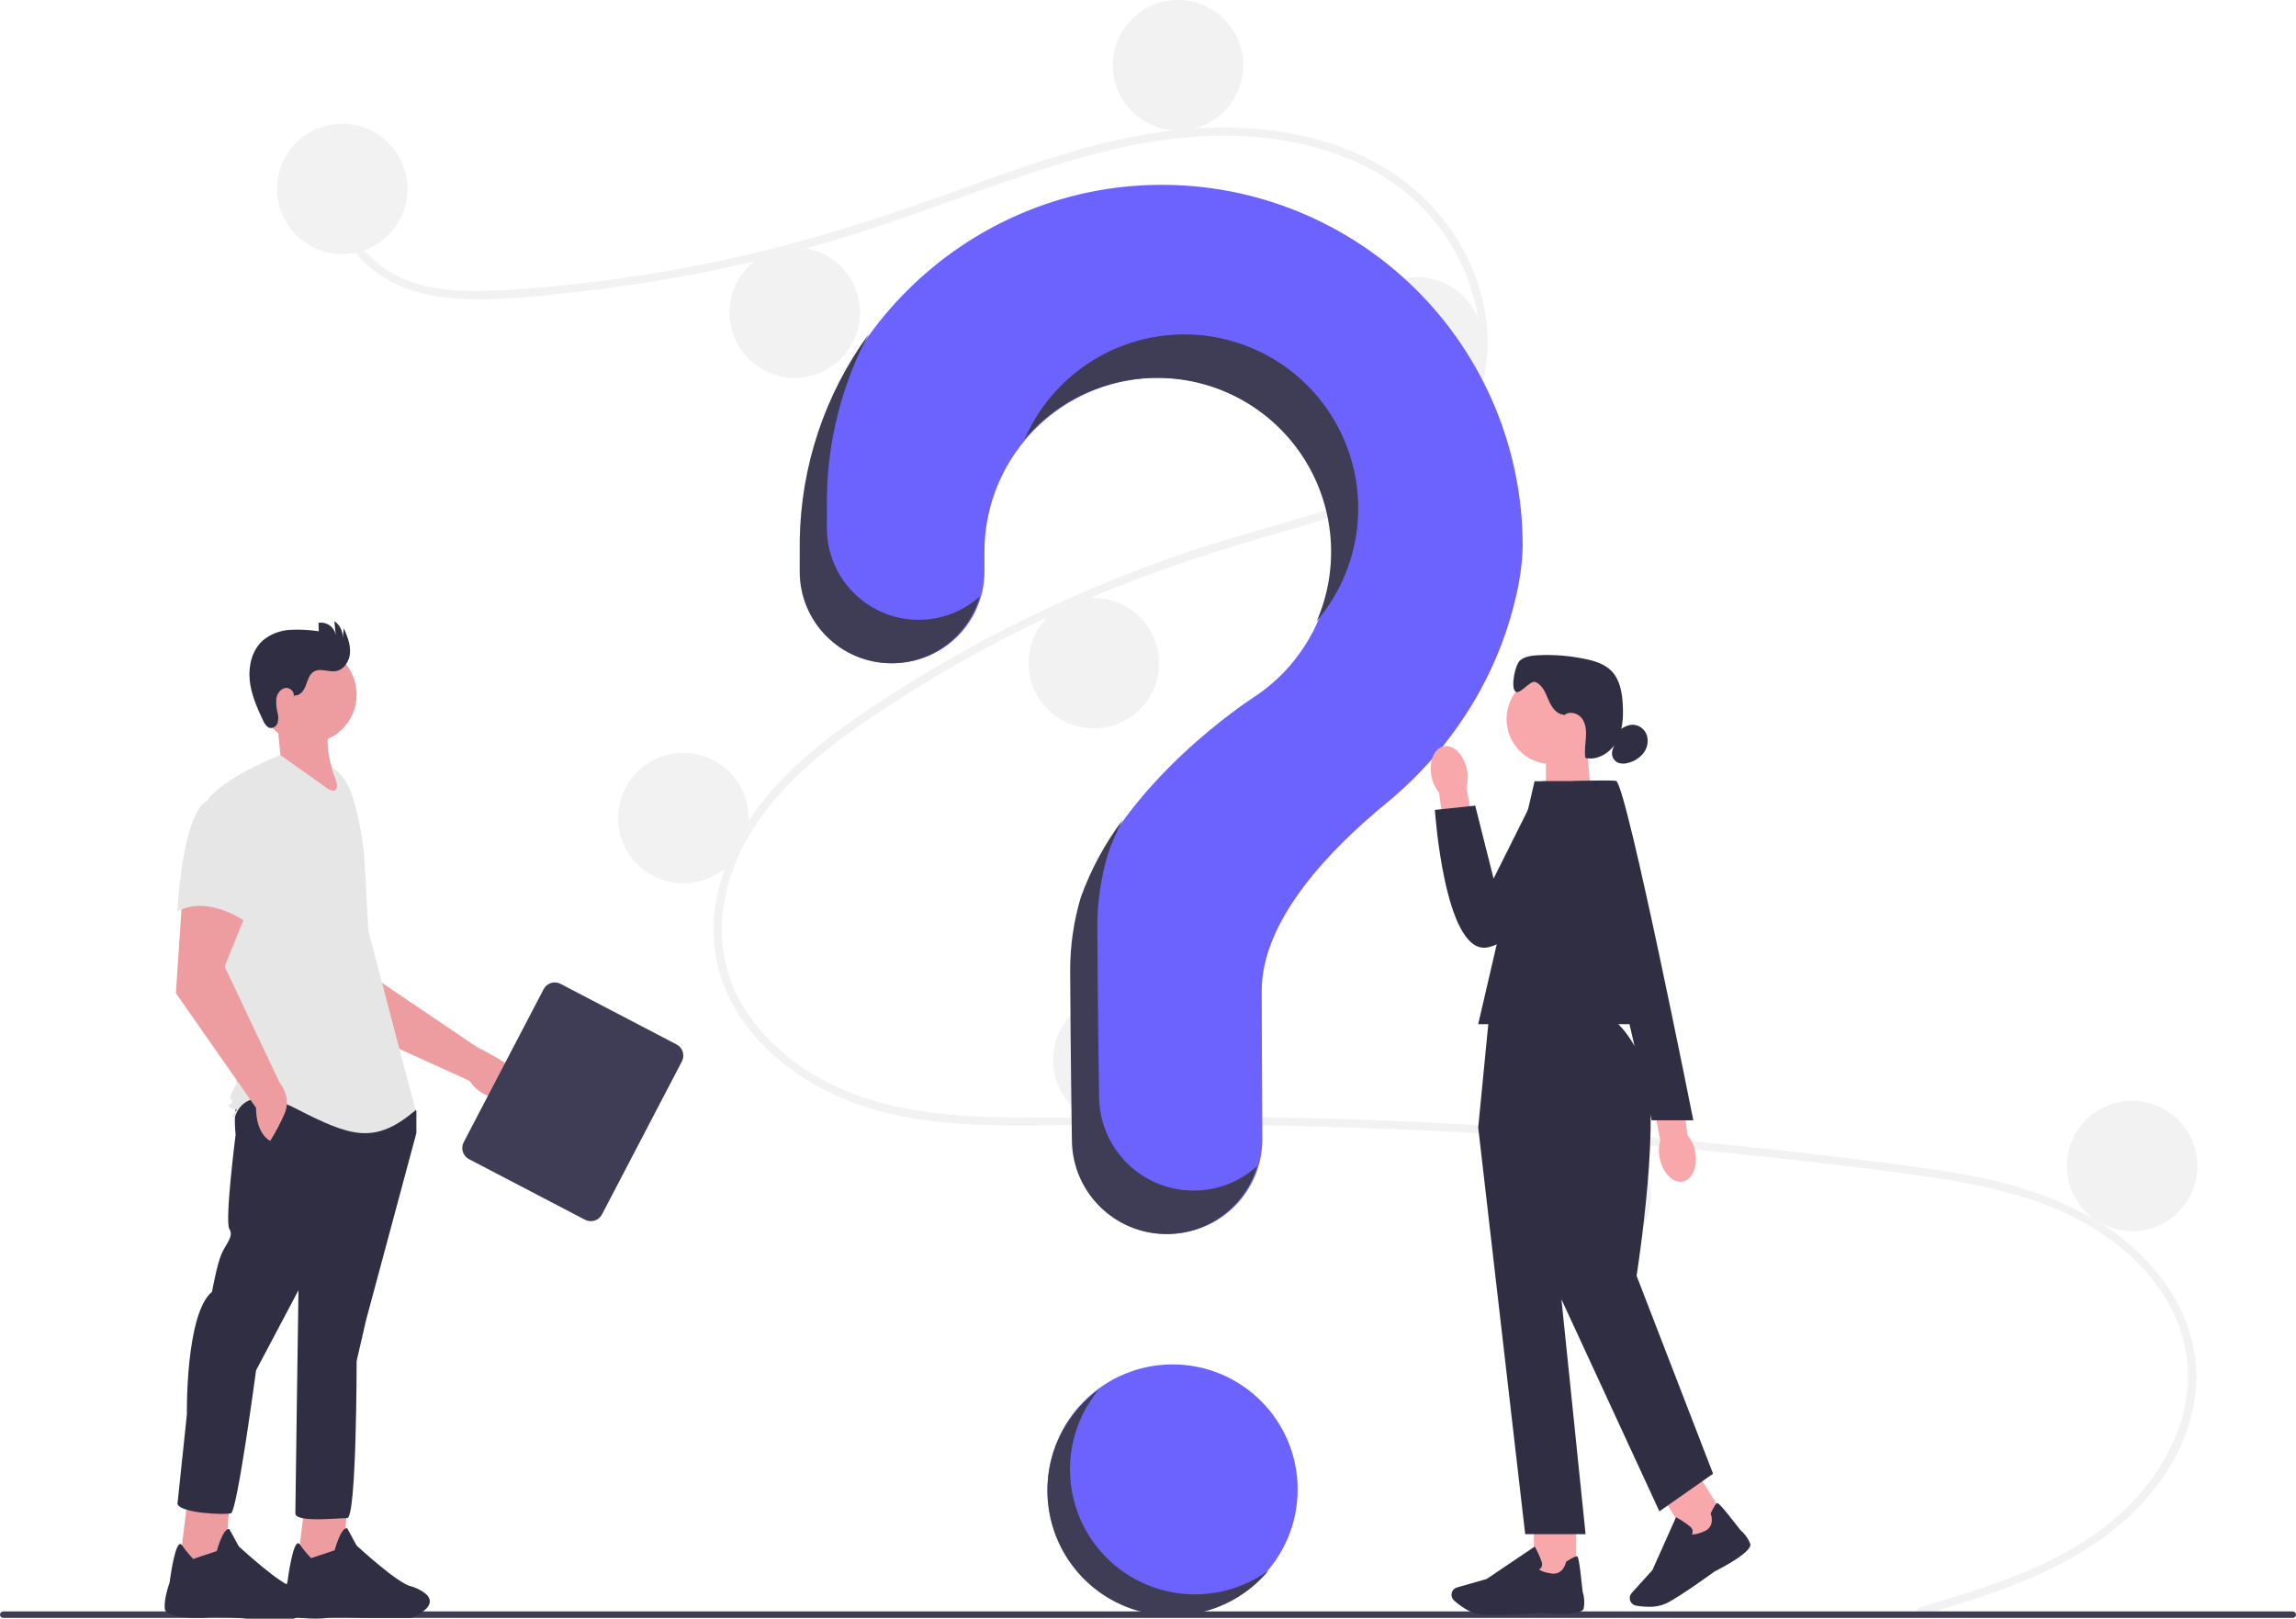
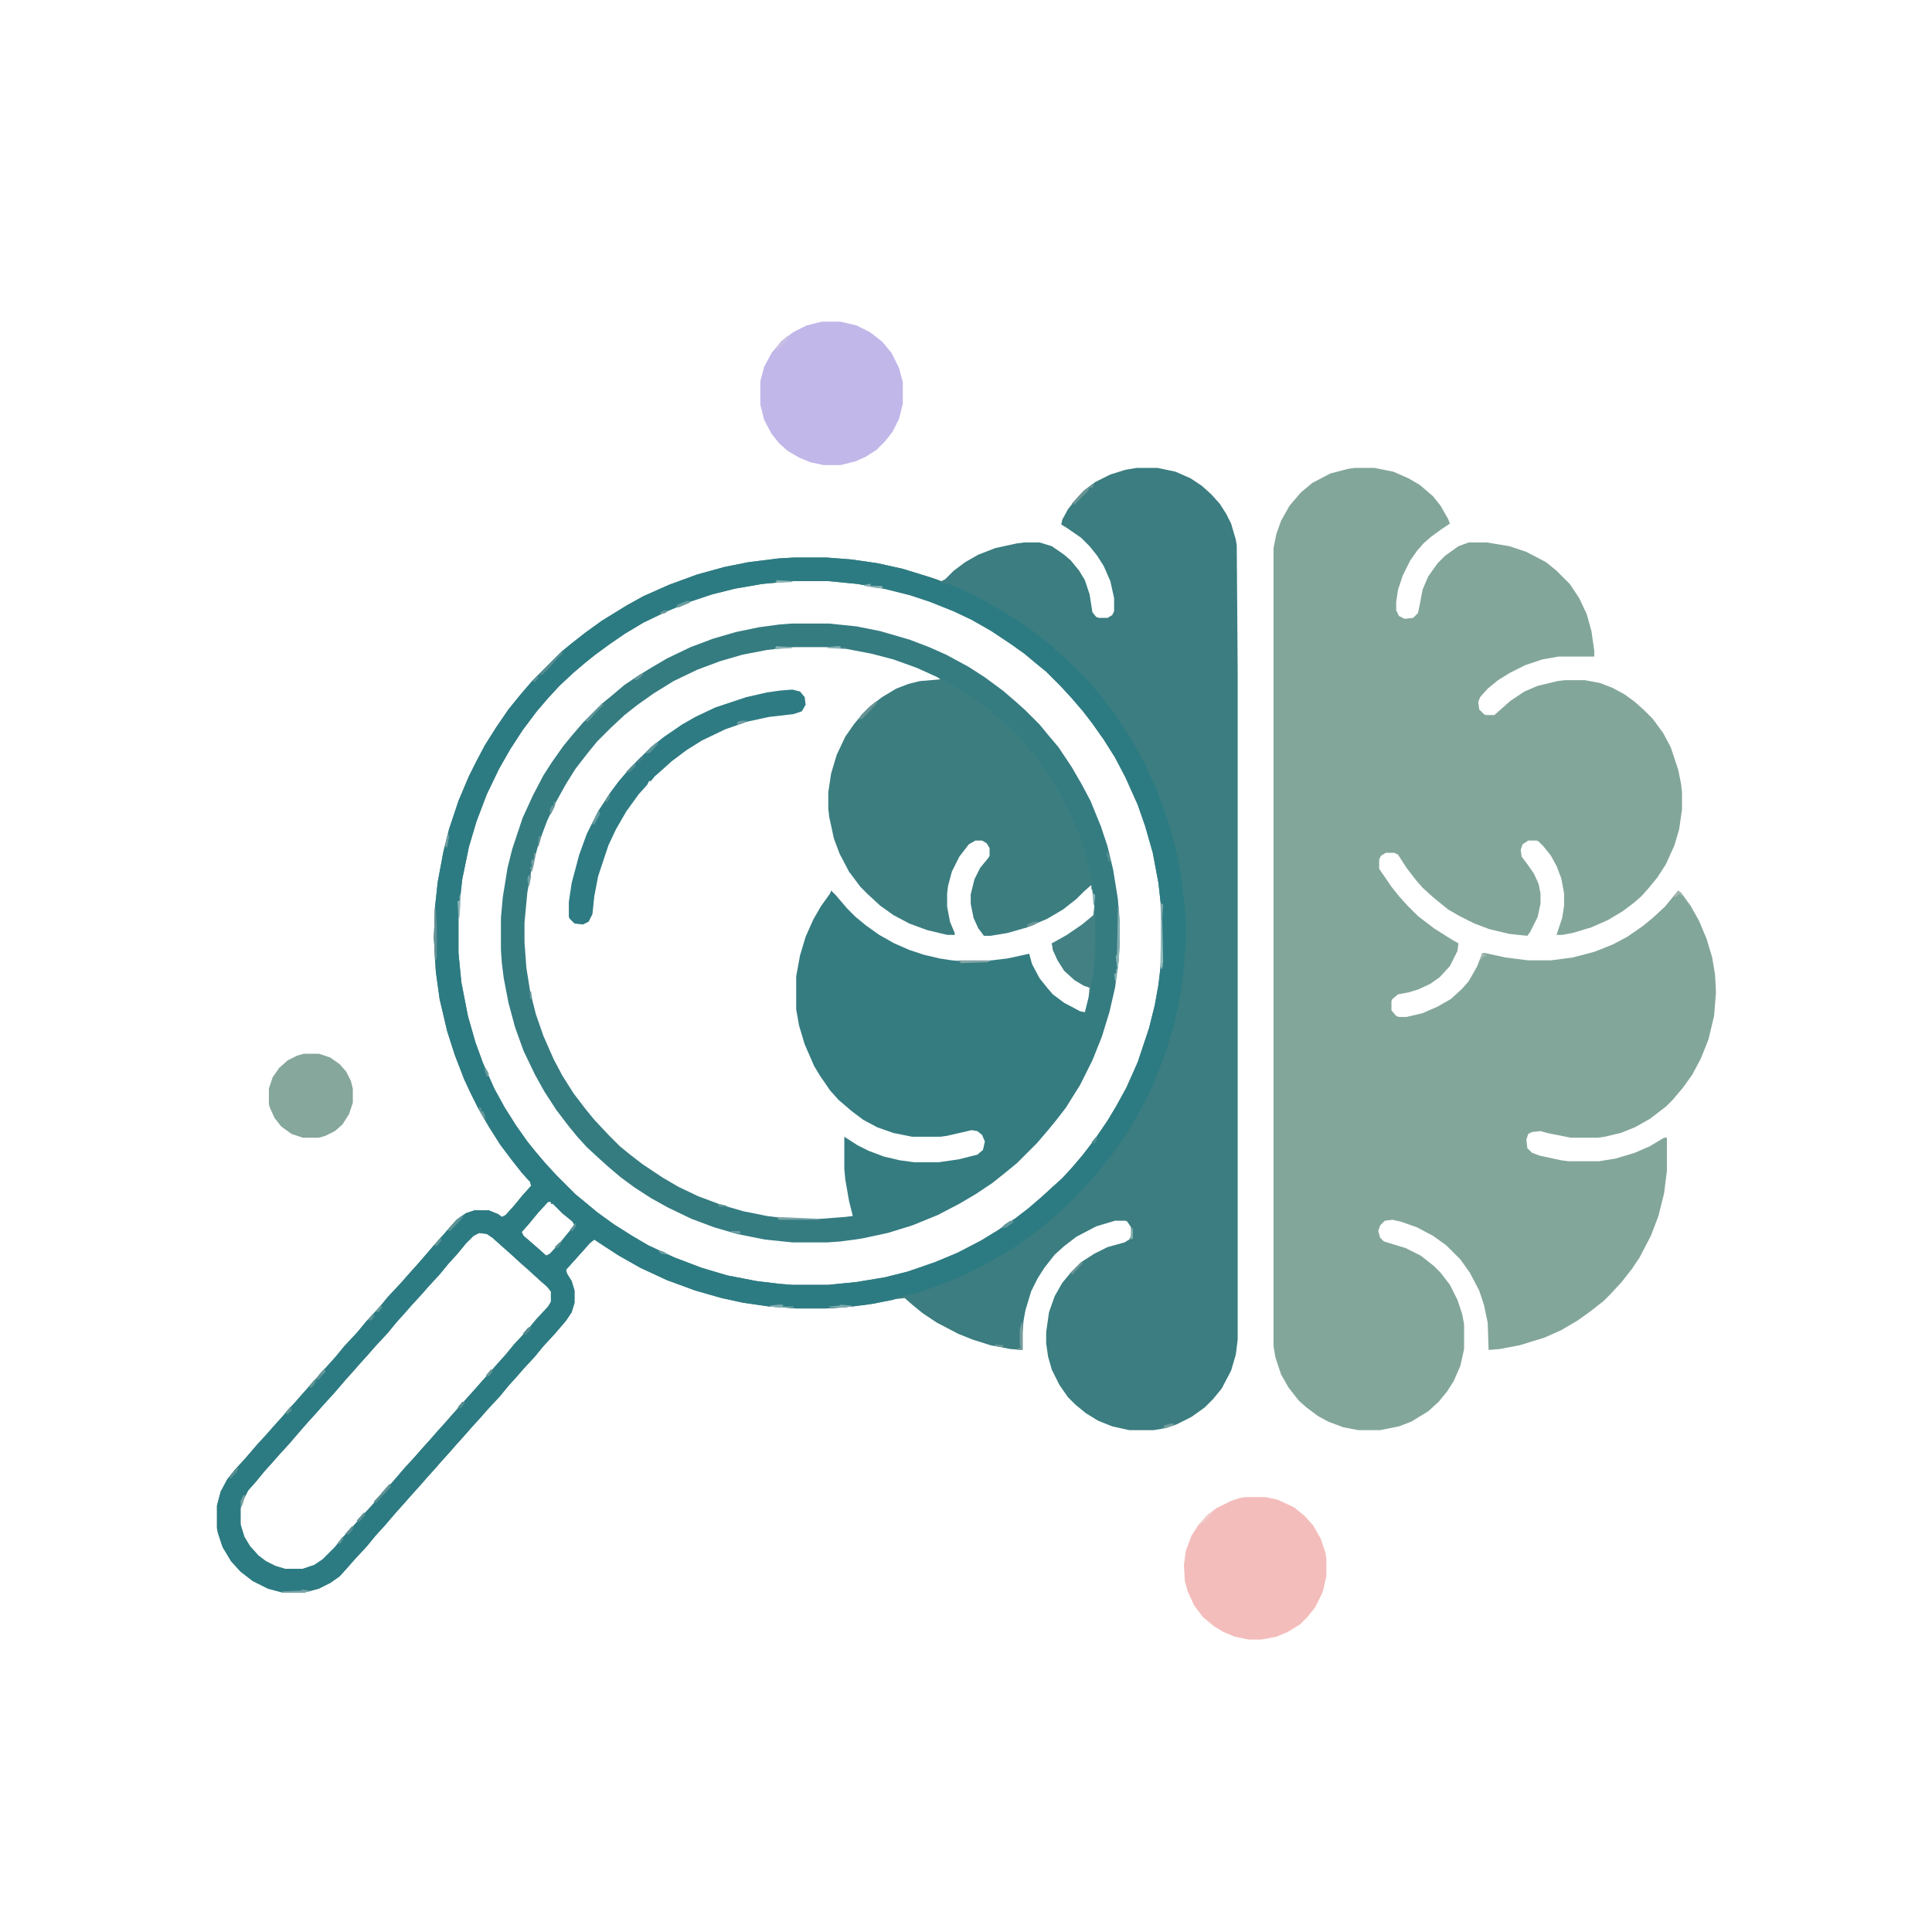
- <svg xmlns="http://www.w3.org/2000/svg" width="960" height="676.854" viewBox="0 0 960 676.854" role="img" artist="Katerina Limpitsouni" source="https://undraw.co/">
-   <g transform="translate(-537.662 -242.369)">
-     <circle cx="52.28" cy="52.28" r="52.28" transform="translate(975.673 812.908)" fill="#6c63ff" />
-     <path d="M963.4,818.129c29.248-8.784,60.343-17.943,83.539-38.825,20.728-18.66,34.721-47.154,26.134-75.138-8.569-27.927-34.237-46.548-60.738-55.81-15.031-5.253-30.755-8.167-46.474-10.456-17.088-2.489-34.251-4.528-51.406-6.49Q810.258,619.493,705.28,616.85c-34.533-.87-69.06-.849-103.6-.347-30.845.448-63.33.437-91.944-12.673-22.252-10.194-42.447-28.742-48.647-53.114-7.157-28.134,6.044-56.785,24.981-77.161,9.982-10.74,21.648-19.78,33.682-28.092,13.056-9.017,26.567-17.4,40.371-25.217A562.168,562.168,0,0,1,645.1,381.07c14.485-5.267,29.186-9.811,44.015-14,12.521-3.54,25.081-7.085,37.183-11.908,23.394-9.324,45.644-25.117,51.592-51.009,5.638-24.539-3.868-51.179-20.531-69.409-19.279-21.091-48.347-30.336-76.216-31.832-31.287-1.679-61.853,6.151-91.26,16.089-31.365,10.6-62.053,22.787-94.08,31.372a633,633,0,0,1-96.828,18c-16,1.7-32.494,3.629-48.594,2.324-13.493-1.093-26.918-5.062-36.862-14.638-8.527-8.211-13.606-19.5-11.86-31.405.317-2.163,3.6-1.243,3.288.906-2.126,14.5,7.728,27.855,19.871,34.7,14.034,7.908,31.112,7.919,46.736,7.015a611.272,611.272,0,0,0,100.6-14.543c32.5-7.422,63.832-18.033,95.132-29.367,29.727-10.765,60.119-21.271,91.877-23.6,27.556-2.023,56.544,1.991,80.551,16.392,21.1,12.656,36.613,33.763,41.557,57.984,4.831,23.668-1.86,47.49-19.776,64.006-18.55,17.1-43.985,24.412-67.688,31.145-30.064,8.54-59.483,18.523-87.959,31.485a552.159,552.159,0,0,0-82.739,46.516c-25.284,17.278-50.236,39.018-58.232,69.841-3.725,14.358-3.037,29.586,3.2,43.148,5.542,12.059,14.669,22.2,25.3,30.025,25.368,18.667,57.341,22.5,87.984,22.881,34.416.428,68.833-.733,103.26-.168q105.242,1.727,210.052,12.812,26.263,2.78,52.46,6.145c15.709,2.018,31.47,4.024,46.914,7.609,27.461,6.374,54.183,18.63,71.251,41.913a69.692,69.692,0,0,1,13.578,34.6c1.195,13.1-2.011,26.219-7.933,37.87-13.107,25.788-37.657,42.191-63.729,52.968-13.964,5.772-28.449,10.145-42.906,14.486-2.106.632-3.006-2.657-.906-3.288Z" transform="translate(376.883 96.403)" fill="#f2f2f2" />
-     <circle cx="27.277" cy="27.277" r="27.277" transform="translate(653.466 294.081)" fill="#f2f2f2" />
-     <circle cx="27.277" cy="27.277" r="27.277" transform="translate(842.699 345.794)" fill="#f2f2f2" />
-     <circle cx="27.277" cy="27.277" r="27.277" transform="translate(1002.95 242.369)" fill="#f2f2f2" />
-     <circle cx="27.277" cy="27.277" r="27.277" transform="translate(1102.964 358.295)" fill="#f2f2f2" />
-     <circle cx="27.277" cy="27.277" r="27.277" transform="translate(967.717 492.406)" fill="#f2f2f2" />
-     <circle cx="27.277" cy="27.277" r="27.277" transform="translate(796.101 557.188)" fill="#f2f2f2" />
-     <circle cx="27.277" cy="27.277" r="27.277" transform="translate(977.946 658.34)" fill="#f2f2f2" />
-     <circle cx="27.277" cy="27.277" r="27.277" transform="translate(1173.429 715.166)" fill="#f2f2f2" />
-     <circle cx="27.277" cy="27.277" r="27.277" transform="translate(1401.872 702.664)" fill="#f2f2f2" />
-     <path d="M622.121,220.373c-81.707.577-148.608,66.976-149.769,148.677-.011.754-.016,6.058-.015,13A38.355,38.355,0,0,0,510.686,420.4h0a38.377,38.377,0,0,0,38.371-38.4c0-4.727-.006-7.994-.006-8.194a72.738,72.738,0,1,1,111.972,61.236l.013.016S606.451,470.194,589.81,518.4l.014,0a106.843,106.843,0,0,0-4.4,30.423c0,4.234.249,41.28.73,71.349a39.536,39.536,0,0,0,39.54,38.895h0a39.547,39.547,0,0,0,39.544-39.791c-.167-27.537-.258-59.6-.258-61.929,0-29.6,28.556-59.094,52.012-78.327,27.011-22.148,46.448-52.329,54.255-86.375a98.611,98.611,0,0,0,2.841-21.4A150.874,150.874,0,0,0,622.121,220.373Z" transform="translate(400.232 99.284)" fill="#6c63ff" />
-     <path d="M1136.309,747.956H179.016a1.353,1.353,0,1,1,0-2.706h957.293a1.353,1.353,0,1,1,0,2.706Z" transform="translate(360 170.947)" fill="#3f3d56" />
-     <path d="M521.581,394.755h0a38.355,38.355,0,0,1-38.351-38.349c0-6.941,0-12.245.015-13A149.461,149.461,0,0,1,500.7,275.319a149.8,149.8,0,0,0-28.821,86.273c-.011.754-.016,6.058-.015,13a38.355,38.355,0,0,0,38.349,38.353h0a38.384,38.384,0,0,0,36.923-27.948A38.213,38.213,0,0,1,521.581,394.755Z" transform="translate(400.168 106.786)" fill="#3f3d56" />
-     <path d="M613.483,293.673a72.742,72.742,0,0,1,63.258,101.621,72.735,72.735,0,1,0-122.093-76.131,72.591,72.591,0,0,1,58.834-25.49Z" transform="translate(411.47 106.798)" fill="#3f3d56" />
-     <path d="M623,609.04h0a39.538,39.538,0,0,1-39.54-38.9c-.481-30.06-.73-67.106-.73-71.34a106.841,106.841,0,0,1,4.4-30.423l-.014,0a108.037,108.037,0,0,1,6.244-14.435,125.074,125.074,0,0,0-17.609,32.62l.014,0a106.841,106.841,0,0,0-4.4,30.423c0,4.234.249,41.28.73,71.349a39.536,39.536,0,0,0,39.54,38.895h0a39.552,39.552,0,0,0,37.96-28.462A39.392,39.392,0,0,1,623,609.04Z" transform="translate(413.753 131.173)" fill="#3f3d56" />
-     <path d="M603.828,744.91a52.273,52.273,0,0,1-19.4-81.249A52.277,52.277,0,1,0,655.539,739.2a52.246,52.246,0,0,1-51.711,5.711Z" transform="translate(412.607 159.807)" fill="#3f3d56" />
-     <g transform="translate(1135.87 516.267)">
-       <path d="M274.847,101.451l-18.867,6.2V80.5H273.1Z" transform="translate(-207.812 -42.416)" fill="#f8a8ab" />
-       <ellipse cx="18.799" cy="18.799" rx="18.799" ry="18.799" transform="translate(31.706 8.004)" fill="#f8a8ab" />
-       <path d="M260.955,60.3c-3.147-.093-5.215-3.274-6.434-6.176s-2.48-6.236-5.4-7.433c-2.388-.979-6.6,5.645-8.479,3.881-1.966-1.84-.05-11.283,2.034-12.977s4.936-2.025,7.62-2.151a78.078,78.078,0,0,1,19.559,1.569c3.974.827,8.058,2.076,10.926,4.942,3.628,3.645,4.556,9.139,4.818,14.277.27,5.257-.034,10.757-2.591,15.357s-7.906,7.991-13.036,6.818c-.515-2.784.008-5.645.211-8.479s-.008-5.881-1.738-8.133-5.417-3.147-7.425-1.148" transform="translate(-205.287 -35.364)" fill="#2f2e43" />
-       <path d="M291.721,72.216c1.882-1.375,4.135-2.531,6.446-2.245a6.5,6.5,0,0,1,5.257,4.8,8.349,8.349,0,0,1-1.628,7.113,11.784,11.784,0,0,1-6.278,3.962,6.621,6.621,0,0,1-4.3-.034,4.373,4.373,0,0,1-2.27-5.383" transform="translate(-212.925 -40.764)" fill="#2f2e43" />
-       <rect width="17.668" height="25.068" transform="translate(43.138 361.184)" fill="#f8a8ab" />
-       <path d="M226.427,505.82c-1.857,0-3.51-.042-4.756-.16-4.691-.43-9.171-3.9-11.424-5.923a3.2,3.2,0,0,1-.81-3.612h0a3.17,3.17,0,0,1,2.067-1.832l12.4-3.543L243.982,477.2l.228.4a35.787,35.787,0,0,1,2.717,6.1,2.715,2.715,0,0,1-.194,2.261,2.159,2.159,0,0,1-.933.776c.363.379,1.5,1.156,5.012,1.713,5.121.81,6.2-4.5,6.248-4.717l.034-.177.152-.1c2.439-1.569,3.941-2.286,4.455-2.134.321.093.861.262,2.32,14.715a14.856,14.856,0,0,1,.473,6.961c-.751,3.46-15.871,2.27-18.9,2-.084.008-11.407.819-19.161.819h-.008Z" transform="translate(-200.501 -104.397)" fill="#2f2e43" />
-       <rect width="17.668" height="25.068" transform="translate(96.126 350.822) rotate(-31.95)" fill="#f8a8ab" />
-       <path d="M305.5,499.023a31.637,31.637,0,0,1-5.34-.49,3.211,3.211,0,0,1-2.6-2.633h0a3.171,3.171,0,0,1,.784-2.649L307,483.683l9.872-22.123.4.219a35.788,35.788,0,0,1,5.535,3.738,2.689,2.689,0,0,1,1.026,2.025,2.135,2.135,0,0,1-.379,1.156c.506.135,1.882.187,5.155-1.2,4.775-2.017,2.885-7.1,2.8-7.307l-.067-.169.076-.16c1.24-2.624,2.126-4.025,2.649-4.168.329-.093.869-.236,9.754,11.264a14.8,14.8,0,0,1,4.083,5.653c1.19,3.333-12.268,10.328-14.977,11.695-.084.067-14.167,10.3-19.956,13.213a16.851,16.851,0,0,1-7.484,1.511h0Z" transform="translate(-214.303 -101.035)" fill="#2f2e43" />
-       <path d="M276.388,214.98h-49.47L222.429,261l19.642,170.034h25.253l-10.1-98.205,40.964,88.662,22.444-15.711L288.65,323.005s11.424-72.108,2.447-90.071-14.707-17.956-14.707-17.956h0Z" transform="translate(-202.57 -63.427)" fill="#2f2e43" />
-       <path d="M300.993,199.491H222.43L245.995,97.92h34.233Z" transform="translate(-202.57 -45.138)" fill="#2f2e43" />
-       <path d="M199.236,93.2c-1.257-6.176,1.046-11.821,5.129-12.606s8.412,3.595,9.661,9.771a15.33,15.33,0,0,1-.244,7.441l4.969,26.249-12.842,2.034L202.374,100a15.508,15.508,0,0,1-3.139-6.8Z" transform="translate(-198.893 -42.416)" fill="#f8a8ab" />
-       <path d="M276.036,97.918H245.851l-20.351,40.7-7.678-30.5-16.866,1.789s3.991,59.594,21.431,57.578,58.118-55.7,53.646-69.576h.008Z" transform="translate(-199.215 -45.136)" fill="#2f2e43" />
-       <path d="M326.276,275.28c1.257,6.176-1.046,11.822-5.129,12.606s-8.412-3.595-9.661-9.771a15.33,15.33,0,0,1,.244-7.442l-4.969-26.249,12.842-2.034,3.535,26.089a15.507,15.507,0,0,1,3.139,6.8Z" transform="translate(-215.746 -67.71)" fill="#f8a8ab" />
-       <path d="M269.54,97.861s17.154-.725,18.048,0c4.683,3.823,32.148,141.785,32.148,141.785h-17.4Z" transform="translate(-209.931 -45.078)" fill="#2f2e43" />
-     </g>
-     <g transform="translate(606.503 502.092)">
-       <path d="M802.988,361.878l17.819,35.274,53.267,24.218c5.689,9.615,23.768,10.351,25.083,4.136,1.476-6.975-21.955-18.2-21.955-18.2l-44.559-30.139-3.9-25.946Z" transform="translate(-746.5 -229.103)" fill="#ed9da0" />
-       <path d="M729.219,464.214,725.933,490.5l19.058,1.315,1.969-27.6Z" transform="translate(-670.628 -94.732)" fill="#ed9da0" />
-       <path d="M865.991,677.545a51.6,51.6,0,0,1-4.7-5.751c-2.728-3.78-5.152,15.608-5.152,15.608s-2.629,7.886-1.969,11.829,15.771,3.943,18.4,3.288,15.771,0,15.771,0h19.715c17.087-7.886,0-13.143,0-13.143-5.258-.657-23-17.087-23-17.087l-3.943-7.229c-2.628-.657-5.258,9.2-5.258,9.2Z" transform="translate(-804.773 -285.719)" fill="#2f2e43" />
-       <path d="M789.36,464.615,786.072,490.9l19.059,1.315,1.969-27.6Z" transform="translate(-780.058 -94.804)" fill="#ed9da0" />
-       <path d="M926.126,677.947a51.653,51.653,0,0,1-4.7-5.751c-2.731-3.78-5.154,15.608-5.154,15.608s-2.628,7.229-1.969,11.172,15.771,3.939,18.4,3.288,15.771.657,15.771.657h19.715c17.087-7.886,0-13.144,0-13.144-5.258-.658-23-17.087-23-17.087l-3.943-7.229c-2.628-.657-5.258,9.2-5.258,9.2Z" transform="translate(-914.194 -285.791)" fill="#2f2e43" />
-       <path d="M886.547,446.248c-2.629,3.288-1.314,14.458-1.314,14.458s-4.6,36.144-2.628,39.43-1.314,5.914-3.288,10.515-3.944,15.771-3.944,15.771c-11.172,9.2-10.515,51.259-10.515,51.259l-3.939,37.458c1.314,3.943,19.715,4.6,22.345,3.943s10.515-59.8,10.515-59.8l17.743-33.516s-1.314,89.374-1.314,93.32,17.743,1.969,21.686,1.969,3.943-65.717,3.943-65.717l3.943-17.085,21.03-78.2v-9.2l-3.288-4.6S889.175,442.962,886.547,446.248Z" transform="translate(-855.557 -245.985)" fill="#2f2e43" />
-       <path d="M922.73,251.326c-4.129,9.2-1.685,22.042,6.576,36.144L895.79,271.7l5.258-4.6-1.311-13.141Z" transform="translate(-852.639 -211.083)" fill="#ed9da0" />
-       <ellipse cx="20.373" cy="20.373" rx="20.373" ry="20.373" transform="translate(39.531 10.343)" fill="#ed9da0" />
-       <path d="M913.238,275.827c4.389,2.609,7.014,7.4,8.521,12.282a116.4,116.4,0,0,1,5,27.807l1.591,28.253,19.715,74.918c-17.085,14.458-26.94,11.172-49.944-.657s-25.63,3.946-25.63,3.946-1.969-.657,0-2.628,0,0-1.969-1.969,0,0,.657-1.969,0-.658-.657-1.314,2.628-6.576,2.628-6.576l-5.255-49.29-6.576-69.659c7.886-9.858,30.228-18.4,30.228-18.4l20.376,14.458c6.576,2.628,1.314-7.886,1.314-7.886Z" transform="translate(-843.147 -214.555)" fill="#e6e6e6" />
-       <path d="M929.576,343.937l-2.628,39.43,33.519,47.973c0,11.172,5.914,13.8,5.914,13.8a86.859,86.859,0,0,0,5.914-11.172c3.288-7.229-1.969-13.143-1.969-13.143l-23-48.629,9.858-24.315Z" transform="translate(-922.244 -227.791)" fill="#ed9da0" />
-       <path d="M950.6,293.123c-11.172,3.943-13.143,46.66-13.143,46.66,13.143-7.229,28.915,4.6,28.915,4.6s3.288-11.172,7.229-25.629a25.116,25.116,0,0,0-5.258-23.659S961.778,289.181,950.6,293.123Z" transform="translate(-932.102 -218.378)" fill="#e6e6e6" />
-       <path d="M18.824,31.062c2.266.295,3.975-2.023,4.766-4.167s1.4-4.637,3.366-5.795c2.692-1.581,6.134.321,9.211-.2,3.475-.589,5.734-4.272,5.913-7.792s-1.224-6.9-2.6-10.15L39,6.991A8,8,0,0,0,35.505,0l.616,5.918A6.282,6.282,0,0,0,28.9.721l.1,3.526A58.415,58.415,0,0,0,16.9,3.654,19.54,19.54,0,0,0,5.775,7.943C1.212,11.91-.455,18.439.1,24.459S3.148,36.135,5.739,41.6c.651,1.374,1.553,2.925,3.064,3.1a3.088,3.088,0,0,0,3.022-2.279,8.253,8.253,0,0,0-.037-4.055,17.21,17.21,0,0,1-.5-6.136c.358-2.033,1.822-4.043,3.871-4.291s4.147,2.094,3.162,3.911Z" transform="translate(35.443 0)" fill="#2f2e43" />
-       <path d="M298.55,550.829l33.429-64.009a5.247,5.247,0,0,1,7.072-2.219l48.523,25.342a5.247,5.247,0,0,1,2.219,7.072l-33.429,64.009a5.247,5.247,0,0,1-7.072,2.219L300.769,557.9A5.247,5.247,0,0,1,298.55,550.829Z" transform="translate(-173.513 -332.917)" fill="#3f3d56" />
-     </g>
-   </g>
+ <svg xmlns="http://www.w3.org/2000/svg" version="1.1" width="2048" height="2048">
+   <path d="M0,0 L21,0 L41,4 L57,11 L69,18 L83,30 L91,40 L99,54 L101,59 L92,65 L81,73 L73,80 L66,88 L59,98 L51,114 L46,129 L44,142 L44,151 L47,157 L53,160 L62,159 L67,154 L69,145 L72,129 L78,115 L88,101 L96,93 L110,83 L121,79 L140,79 L164,83 L182,89 L203,100 L214,109 L228,123 L238,138 L246,155 L251,173 L254,194 L254,200 L216,200 L199,203 L181,209 L165,217 L152,225 L141,234 L133,243 L131,248 L132,256 L137,261 L139,262 L148,262 L156,255 L165,247 L180,237 L194,231 L215,226 L223,225 L244,225 L260,228 L273,233 L286,240 L297,248 L307,257 L316,266 L327,281 L335,296 L343,320 L346,335 L347,344 L347,362 L344,383 L339,400 L330,420 L321,434 L312,445 L304,454 L296,461 L284,470 L269,479 L251,487 L231,493 L220,495 L214,495 L216,489 L220,477 L222,464 L222,451 L219,435 L214,422 L208,411 L200,401 L195,396 L193,395 L184,395 L178,399 L176,405 L177,412 L183,420 L190,430 L195,441 L197,451 L197,462 L194,476 L186,492 L183,496 L164,494 L143,489 L127,483 L111,475 L99,468 L83,455 L72,445 L65,437 L55,424 L46,410 L42,408 L33,408 L28,411 L26,415 L26,425 L39,444 L47,454 L56,464 L67,475 L84,488 L103,500 L110,504 L109,512 L101,528 L90,540 L80,547 L67,553 L57,556 L46,558 L40,563 L39,565 L39,575 L44,581 L47,582 L55,582 L72,578 L88,571 L102,563 L114,552 L121,544 L130,528 L135,515 L137,514 L160,519 L184,522 L208,522 L231,519 L254,513 L274,505 L289,497 L305,486 L316,477 L329,465 L338,454 L343,448 L348,453 L356,464 L365,480 L373,499 L379,519 L382,537 L383,556 L381,581 L375,606 L367,626 L358,643 L348,657 L337,670 L330,677 L313,690 L297,699 L282,705 L265,709 L258,710 L229,710 L204,705 L197,703 L188,704 L184,706 L182,712 L183,721 L188,726 L196,729 L219,734 L227,735 L259,735 L277,732 L297,726 L313,719 L328,710 L331,710 L331,745 L328,769 L322,793 L314,814 L302,837 L294,849 L283,863 L271,876 L264,883 L250,894 L236,904 L219,914 L201,922 L175,930 L154,934 L142,935 L141,906 L137,887 L132,872 L122,853 L112,839 L97,824 L83,814 L66,805 L49,799 L40,797 L32,798 L27,803 L25,809 L27,816 L31,820 L54,827 L70,835 L84,846 L91,853 L101,866 L109,882 L114,897 L116,908 L116,934 L112,952 L105,968 L98,979 L89,990 L78,1000 L60,1011 L47,1016 L27,1020 L4,1020 L-12,1017 L-28,1011 L-39,1005 L-51,996 L-59,989 L-70,975 L-78,961 L-84,943 L-86,931 L-86,85 L-83,70 L-78,56 L-69,40 L-57,26 L-45,16 L-26,6 L-7,1 Z " fill="#83A69A" transform="translate(1436,496)" />
+   <path d="M0,0 L22,0 L41,4 L57,11 L69,19 L79,28 L88,38 L95,49 L100,59 L105,76 L106,82 L107,216 L107,924 L105,940 L100,957 L90,976 L81,987 L72,996 L58,1006 L42,1014 L30,1018 L18,1020 L-8,1020 L-26,1016 L-41,1010 L-54,1002 L-65,993 L-73,985 L-82,972 L-90,956 L-94,942 L-96,928 L-96,916 L-93,895 L-87,878 L-79,864 L-70,853 L-59,842 L-45,833 L-31,826 L-13,821 L-8,818 L-6,814 L-6,805 L-10,799 L-12,798 L-23,798 L-43,804 L-64,815 L-77,825 L-87,834 L-98,848 L-105,859 L-112,873 L-118,893 L-120,904 L-121,917 L-121,935 L-134,934 L-155,930 L-174,924 L-189,918 L-212,906 L-227,896 L-238,887 L-246,880 L-255,881 L-279,886 L-302,889 L-329,891 L-361,891 L-389,889 L-417,885 L-440,880 L-468,872 L-498,861 L-526,848 L-549,835 L-566,824 L-575,818 L-580,822 L-587,830 L-596,840 L-605,850 L-604,854 L-599,862 L-596,872 L-596,885 L-599,895 L-605,904 L-617,918 L-629,931 L-638,942 L-650,955 L-657,963 L-666,973 L-675,984 L-688,998 L-695,1006 L-705,1017 L-712,1025 L-721,1035 L-728,1043 L-737,1053 L-744,1061 L-753,1071 L-760,1079 L-769,1089 L-776,1097 L-785,1107 L-797,1121 L-807,1132 L-816,1143 L-829,1157 L-836,1165 L-845,1175 L-855,1182 L-867,1188 L-882,1192 L-906,1192 L-921,1188 L-937,1180 L-950,1170 L-960,1159 L-969,1144 L-974,1129 L-975,1124 L-975,1100 L-971,1085 L-964,1072 L-956,1062 L-945,1050 L-933,1036 L-922,1024 L-915,1016 L-906,1006 L-899,998 L-890,988 L-883,980 L-874,970 L-867,962 L-858,952 L-849,942 L-840,931 L-826,916 L-817,905 L-803,890 L-794,879 L-780,864 L-773,856 L-764,846 L-757,838 L-745,824 L-736,814 L-729,806 L-721,797 L-711,790 L-702,787 L-687,787 L-677,791 L-673,794 L-669,792 L-660,782 L-651,771 L-642,761 L-643,757 L-652,747 L-663,733 L-675,717 L-687,698 L-698,679 L-706,663 L-713,648 L-723,622 L-731,597 L-739,563 L-743,534 L-745,499 L-744,467 L-741,439 L-735,407 L-729,383 L-719,353 L-708,327 L-700,311 L-691,294 L-679,275 L-666,256 L-653,240 L-641,226 L-610,195 L-599,186 L-585,175 L-567,162 L-541,146 L-523,136 L-496,124 L-466,113 L-437,105 L-412,100 L-380,96 L-363,95 L-329,95 L-303,97 L-275,101 L-248,107 L-222,115 L-207,120 L-203,118 L-194,109 L-182,100 L-168,92 L-150,85 L-127,80 L-119,79 L-103,79 L-90,83 L-77,92 L-70,98 L-61,109 L-55,119 L-50,134 L-47,153 L-43,158 L-40,159 L-31,159 L-26,156 L-24,152 L-24,138 L-28,120 L-35,104 L-42,93 L-50,83 L-59,74 L-75,63 L-80,60 L-79,55 L-73,44 L-66,35 L-57,25 L-44,15 L-28,7 L-12,2 Z M-365,120 L-397,123 L-426,128 L-450,134 L-474,142 L-498,152 L-523,164 L-543,176 L-559,187 L-574,198 L-584,206 L-597,217 L-612,231 L-624,244 L-636,258 L-651,278 L-664,298 L-676,319 L-689,346 L-700,375 L-708,402 L-715,436 L-718,463 L-719,477 L-719,514 L-716,545 L-709,581 L-701,609 L-693,631 L-681,658 L-670,678 L-658,697 L-646,714 L-638,724 L-627,737 L-615,750 L-595,770 L-584,779 L-572,789 L-554,802 L-535,814 L-518,824 L-490,837 L-461,848 L-434,856 L-403,862 L-378,865 L-365,866 L-327,866 L-297,863 L-267,858 L-243,852 L-214,842 L-190,832 L-165,819 L-147,808 L-128,795 L-115,785 L-101,773 L-89,762 L-79,753 L-68,741 L-57,728 L-44,711 L-31,692 L-22,677 L-11,657 L1,630 L13,594 L19,570 L23,548 L25,531 L26,516 L26,467 L23,440 L17,408 L9,380 L1,357 L-12,328 L-23,307 L-35,288 L-47,271 L-57,258 L-69,244 L-81,231 L-96,216 L-107,207 L-119,197 L-133,187 L-154,173 L-175,161 L-194,152 L-219,142 L-240,135 L-268,128 L-296,123 L-327,120 Z M-624,778 L-635,790 L-644,801 L-652,810 L-650,814 L-635,827 L-626,835 L-622,833 L-611,821 L-602,810 L-596,803 L-598,799 L-609,790 L-619,780 L-621,780 L-621,778 Z M-697,811 L-703,814 L-711,822 L-720,833 L-730,844 L-739,855 L-751,868 L-758,876 L-769,888 L-776,896 L-785,906 L-794,917 L-807,931 L-814,939 L-823,949 L-830,957 L-839,967 L-851,981 L-862,993 L-869,1001 L-879,1012 L-886,1020 L-898,1034 L-909,1046 L-916,1054 L-925,1064 L-934,1075 L-942,1084 L-948,1096 L-950,1103 L-950,1120 L-946,1133 L-940,1143 L-931,1153 L-923,1159 L-913,1164 L-903,1167 L-884,1167 L-872,1163 L-863,1157 L-850,1144 L-841,1133 L-829,1120 L-822,1112 L-811,1100 L-804,1092 L-795,1082 L-788,1074 L-776,1060 L-765,1048 L-758,1040 L-749,1030 L-742,1022 L-733,1012 L-726,1004 L-717,994 L-710,986 L-701,976 L-694,968 L-685,958 L-678,950 L-669,940 L-660,929 L-646,914 L-637,903 L-624,889 L-621,884 L-621,873 L-625,868 L-633,861 L-645,850 L-653,843 L-665,832 L-673,825 L-683,816 L-689,812 Z " fill="#3B7D80" transform="translate(1205,496)" />
+   <path d="M0,0 L40,0 L69,3 L94,8 L125,17 L146,25 L164,33 L188,46 L205,57 L224,71 L238,83 L248,92 L263,107 L272,118 L283,131 L297,152 L308,171 L317,188 L328,215 L335,236 L341,261 L346,292 L348,318 L348,336 L347,356 L343,386 L337,412 L329,438 L319,463 L306,489 L291,513 L281,526 L272,537 L260,551 L239,572 L228,581 L213,593 L195,605 L178,615 L155,627 L128,638 L102,646 L74,652 L52,655 L38,656 L1,656 L-28,653 L-58,647 L-82,640 L-106,631 L-131,619 L-149,609 L-166,598 L-181,587 L-194,576 L-204,567 L-217,555 L-227,544 L-236,533 L-249,516 L-262,496 L-272,478 L-284,453 L-293,428 L-300,402 L-305,376 L-307,360 L-308,346 L-308,312 L-306,290 L-301,259 L-296,239 L-285,206 L-274,182 L-263,161 L-254,147 L-242,130 L-233,119 L-221,105 L-201,85 L-190,76 L-177,65 L-162,55 L-149,47 L-132,37 L-107,25 L-83,16 L-59,9 L-35,4 L-13,1 Z M1,25 L-26,28 L-52,33 L-76,40 L-100,49 L-125,61 L-146,74 L-163,86 L-177,97 L-192,111 L-206,125 L-215,136 L-229,154 L-239,170 L-249,188 L-259,209 L-268,233 L-276,263 L-280,285 L-283,317 L-283,338 L-281,365 L-277,390 L-271,414 L-263,437 L-252,462 L-243,479 L-231,498 L-218,515 L-209,526 L-194,542 L-182,554 L-171,563 L-158,573 L-137,587 L-120,597 L-99,607 L-75,616 L-51,623 L-26,628 L-10,630 L6,631 L31,631 L57,629 L65,628 L61,612 L57,589 L56,578 L56,544 L70,553 L82,559 L98,565 L115,569 L130,571 L156,571 L177,568 L197,563 L203,558 L205,549 L202,542 L197,538 L191,537 L165,543 L158,544 L128,544 L108,540 L91,534 L76,526 L64,517 L50,505 L41,495 L30,479 L24,469 L14,446 L8,426 L5,409 L5,374 L9,352 L15,332 L23,314 L31,300 L41,286 L42,283 L47,288 L59,302 L68,311 L79,320 L93,330 L109,339 L125,346 L140,351 L157,355 L170,357 L182,358 L204,358 L229,355 L252,350 L255,361 L263,376 L271,386 L277,393 L289,402 L306,411 L311,412 L316,392 L316,386 L301,378 L290,368 L283,357 L278,346 L276,339 L281,337 L292,331 L308,320 L319,311 L321,309 L321,298 L318,277 L314,279 L302,291 L288,302 L271,312 L250,321 L229,327 L211,330 L204,330 L198,321 L193,308 L191,297 L191,287 L195,271 L201,259 L210,248 L211,246 L211,238 L208,233 L202,229 L195,229 L188,233 L177,247 L169,263 L165,278 L164,286 L164,300 L167,316 L172,328 L173,330 L155,327 L132,320 L113,311 L98,301 L85,290 L74,279 L62,263 L52,244 L46,228 L41,205 L40,196 L40,179 L43,159 L49,139 L58,120 L67,107 L76,96 L83,89 L96,79 L111,70 L124,65 L136,62 L159,60 L155,57 L133,47 L108,38 L85,32 L59,27 L38,25 Z " fill="#357C81" transform="translate(839,661)" />
+   <path d="M0,0 L34,0 L60,2 L88,6 L115,12 L141,20 L153,24 L156,27 L163,28 L176,33 L192,41 L200,45 L221,57 L237,67 L253,78 L267,89 L276,96 L276,98 L280,100 L296,115 L309,128 L316,136 L327,149 L339,165 L353,186 L362,201 L372,219 L379,235 L384,246 L393,270 L399,288 L406,316 L410,338 L414,370 L415,387 L415,407 L413,436 L410,460 L403,494 L395,520 L388,540 L380,560 L372,576 L362,595 L350,614 L339,630 L328,644 L319,655 L307,668 L296,680 L288,688 L280,695 L266,707 L249,720 L232,732 L217,741 L201,750 L175,763 L144,775 L129,780 L115,783 L111,784 L104,787 L77,792 L52,795 L34,796 L2,796 L-26,794 L-54,790 L-77,785 L-105,777 L-135,766 L-163,753 L-186,740 L-203,729 L-212,723 L-217,727 L-224,735 L-233,745 L-242,755 L-241,759 L-236,767 L-233,777 L-233,790 L-236,800 L-242,809 L-254,823 L-266,836 L-275,847 L-287,860 L-294,868 L-303,878 L-312,889 L-325,903 L-332,911 L-342,922 L-349,930 L-358,940 L-365,948 L-374,958 L-381,966 L-390,976 L-397,984 L-406,994 L-413,1002 L-422,1012 L-434,1026 L-444,1037 L-453,1048 L-466,1062 L-473,1070 L-482,1080 L-492,1087 L-504,1093 L-519,1097 L-543,1097 L-558,1093 L-574,1085 L-587,1075 L-597,1064 L-606,1049 L-611,1034 L-612,1029 L-612,1005 L-608,990 L-601,977 L-593,967 L-582,955 L-570,941 L-559,929 L-552,921 L-543,911 L-536,903 L-527,893 L-520,885 L-511,875 L-504,867 L-495,857 L-486,847 L-477,836 L-463,821 L-454,810 L-440,795 L-431,784 L-417,769 L-410,761 L-401,751 L-394,743 L-382,729 L-373,719 L-366,711 L-358,702 L-348,695 L-339,692 L-324,692 L-314,696 L-310,699 L-306,697 L-297,687 L-288,676 L-279,666 L-280,662 L-289,652 L-300,638 L-312,622 L-324,603 L-335,584 L-343,568 L-350,553 L-360,527 L-368,502 L-376,468 L-380,439 L-382,404 L-381,372 L-378,344 L-372,312 L-366,288 L-356,258 L-345,232 L-337,216 L-328,199 L-316,180 L-303,161 L-290,145 L-278,131 L-247,100 L-236,91 L-222,80 L-204,67 L-178,51 L-160,41 L-133,29 L-103,18 L-74,10 L-49,5 L-17,1 Z M-2,25 L-34,28 L-63,33 L-87,39 L-111,47 L-135,57 L-160,69 L-180,81 L-196,92 L-211,103 L-221,111 L-234,122 L-249,136 L-261,149 L-273,163 L-288,183 L-301,203 L-313,224 L-326,251 L-337,280 L-345,307 L-352,341 L-355,368 L-356,382 L-356,419 L-353,450 L-346,486 L-338,514 L-330,536 L-318,563 L-307,583 L-295,602 L-283,619 L-275,629 L-264,642 L-252,655 L-232,675 L-221,684 L-209,694 L-191,707 L-172,719 L-155,729 L-127,742 L-98,753 L-71,761 L-40,767 L-15,770 L-2,771 L36,771 L66,768 L96,763 L120,757 L149,747 L173,737 L198,724 L216,713 L235,700 L248,690 L262,678 L274,667 L284,658 L295,646 L306,633 L319,616 L332,597 L341,582 L352,562 L364,535 L376,499 L382,475 L386,453 L388,436 L389,421 L389,372 L386,345 L380,313 L372,285 L364,262 L351,233 L340,212 L328,193 L316,176 L306,163 L294,149 L282,136 L267,121 L256,112 L244,102 L230,92 L209,78 L188,66 L169,57 L144,47 L123,40 L95,33 L67,28 L36,25 Z M-261,683 L-272,695 L-281,706 L-289,715 L-287,719 L-272,732 L-263,740 L-259,738 L-248,726 L-239,715 L-233,708 L-235,704 L-246,695 L-256,685 L-258,685 L-258,683 Z M-334,716 L-340,719 L-348,727 L-357,738 L-367,749 L-376,760 L-388,773 L-395,781 L-406,793 L-413,801 L-422,811 L-431,822 L-444,836 L-451,844 L-460,854 L-467,862 L-476,872 L-488,886 L-499,898 L-506,906 L-516,917 L-523,925 L-535,939 L-546,951 L-553,959 L-562,969 L-571,980 L-579,989 L-585,1001 L-587,1008 L-587,1025 L-583,1038 L-577,1048 L-568,1058 L-560,1064 L-550,1069 L-540,1072 L-521,1072 L-509,1068 L-500,1062 L-487,1049 L-478,1038 L-466,1025 L-459,1017 L-448,1005 L-441,997 L-432,987 L-425,979 L-413,965 L-402,953 L-395,945 L-386,935 L-379,927 L-370,917 L-363,909 L-354,899 L-347,891 L-338,881 L-331,873 L-322,863 L-315,855 L-306,845 L-297,834 L-283,819 L-274,808 L-261,794 L-258,789 L-258,778 L-262,773 L-270,766 L-282,755 L-290,748 L-302,737 L-310,730 L-320,721 L-326,717 Z " fill="#2D7B82" transform="translate(842,591)" />
+   <path d="M0,0 L11,6 L29,17 L44,27 L60,40 L73,52 L83,62 L90,70 L103,86 L119,110 L131,131 L139,148 L146,165 L152,183 L158,209 L160,216 L160,223 L159,223 L159,218 L151,225 L143,233 L129,244 L112,254 L91,263 L70,269 L52,272 L45,272 L39,264 L34,253 L31,238 L31,228 L35,212 L41,200 L50,189 L51,187 L51,179 L48,174 L43,171 L36,171 L29,175 L19,188 L11,204 L7,219 L6,227 L6,241 L9,257 L14,269 L14,271 L6,271 L-15,266 L-34,259 L-51,250 L-65,240 L-78,228 L-86,220 L-98,204 L-108,185 L-114,169 L-119,146 L-120,137 L-120,120 L-117,100 L-111,80 L-102,61 L-93,48 L-84,37 L-76,29 L-63,19 L-48,10 L-35,5 L-23,2 Z " fill="#3C7D80" transform="translate(998,720)" />
+   <path d="M0,0 L20,0 L37,4 L51,11 L64,21 L74,33 L82,49 L86,64 L86,87 L82,103 L75,117 L67,127 L58,136 L47,143 L36,148 L20,152 L2,152 L-12,149 L-24,144 L-36,137 L-45,129 L-53,119 L-61,104 L-65,88 L-65,63 L-61,48 L-53,33 L-42,20 L-30,11 L-16,4 Z " fill="#C2B7E9" transform="translate(871,341)" />
+   <path d="M0,0 L22,0 L35,3 L52,11 L63,20 L72,30 L80,44 L85,59 L86,65 L86,84 L82,101 L74,117 L66,127 L58,135 L45,143 L33,148 L17,151 L4,151 L-11,148 L-23,143 L-33,137 L-45,127 L-54,115 L-61,100 L-64,89 L-65,72 L-63,57 L-57,41 L-50,30 L-41,20 L-31,12 L-15,4 L-6,1 Z " fill="#F3BDBB" transform="translate(1320,1587)" />
+   <path d="M0,0 L8,2 L13,8 L14,16 L10,23 L1,26 L-25,29 L-48,34 L-71,42 L-96,54 L-112,64 L-128,76 L-138,85 L-146,92 L-150,97 L-152,97 L-154,101 L-163,111 L-176,129 L-187,148 L-195,165 L-206,198 L-210,219 L-212,238 L-216,246 L-222,249 L-231,248 L-236,243 L-237,241 L-237,225 L-234,205 L-226,175 L-218,153 L-206,129 L-193,109 L-184,97 L-172,83 L-150,61 L-136,50 L-117,37 L-103,29 L-82,19 L-49,8 L-27,3 L-13,1 Z " fill="#2E7B83" transform="translate(840,731)" />
+   <path d="M0,0 L16,0 L28,4 L38,11 L45,19 L50,29 L52,37 L52,52 L48,64 L41,75 L33,82 L23,87 L16,89 L-1,89 L-13,85 L-24,77 L-31,68 L-36,57 L-37,53 L-37,37 L-33,25 L-26,15 L-17,7 L-7,2 Z " fill="#86A79B" transform="translate(322,1117)" />
+   <path d="M0,0 L1,0 L1,43 L0,63 L-3,82 L-4,94 L-6,96 L-5,86 L-11,84 L-21,78 L-32,68 L-39,57 L-44,46 L-45,39 L-29,30 L-13,19 L-2,10 L-1,9 Z " fill="#428083" transform="translate(1160,961)" />
+   <path d="M0,0 L1,0 L2,18 L2,53 L0,55 L-1,30 Z " fill="#639195" transform="translate(461,963)" />
+   <path d="M0,0 L1,0 L2,18 L2,36 L1,56 L0,64 L-1,64 L-2,52 L-1,52 Z " fill="#81ADB0" transform="translate(1185,961)" />
+   <path d="M0,0 L2,1 L0,4 L-3,4 L-5,8 L-19,22 L-22,21 L-9,7 Z " fill="#689394" transform="translate(1158,513)" />
+   <path d="M0,0 L1,0 L1,29 L-5,29 L-4,27 L-1,27 L-2,23 L-2,7 Z " fill="#759C9D" transform="translate(1083,1402)" />
+   <path d="M0,0 L1,0 L2,44 L1,52 L0,52 L-1,47 Z " fill="#92BABB" transform="translate(1231,975)" />
+   <path d="M0,0 L2,1 L-7,11 L-14,18 L-18,19 L-15,14 L-6,5 Z " fill="#659294" transform="translate(928,744)" />
+   <path d="M0,0 L2,1 L-5,8 L-12,16 L-20,24 L-24,25 L-18,18 Z " fill="#578D92" transform="translate(595,691)" />
+   <path d="M0,0 L1,3 L-7,12 L-14,20 L-17,19 L-4,5 Z " fill="#568C90" transform="translate(413,1573)" />
+   <path d="M0,0 L45,2 L45,3 L3,3 Z " fill="#7AA5A8" transform="translate(823,1290)" />
+   <path d="M0,0 L2,1 L-7,11 L-12,16 L-15,15 L-5,4 Z " fill="#5C9296" transform="translate(489,1289)" />
+   <path d="M0,0 L2,1 L-6,9 L-13,17 L-15,19 L-18,18 Z " fill="#619599" transform="translate(638,746)" />
+   <path d="M0,0 L2,1 L-5,9 L-10,14 L-14,15 L-8,7 Z " fill="#C9BFE3" transform="translate(835,356)" />
+   <path d="M0,0 L37,0 L33,2 L4,3 L4,1 Z " fill="#85A6A7" transform="translate(1014,1018)" />
+   <path d="M0,0 L2,1 L-7,11 L-12,12 L-6,5 Z " fill="#60959B" transform="translate(696,787)" />
+   <path d="M0,0 L2,0 L0,4 L-7,11 L-9,11 L-9,13 L-11,12 L-4,4 Z " fill="#EFC9C6" transform="translate(1282,1604)" />
+   <path d="M0,0 L5,0 L5,2 L16,2 L16,3 L0,3 L-9,2 L-9,1 Z " fill="#83AFB2" transform="translate(825,1383)" />
+   <path d="M0,0 L2,1 L-9,13 L-12,12 Z " fill="#679395" transform="translate(1146,1338)" />
+   <path d="M0,0 L8,1 L8,2 L3,3 L-21,3 L-21,2 L0,1 Z " fill="#7AA5A9" transform="translate(320,1685)" />
+   <path d="M0,0 L1,3 L-6,11 L-10,12 L-4,4 Z " fill="#5C9194" transform="translate(344,1451)" />
+   <path d="M0,0 L2,1 L0,12 L-2,20 L-4,17 L-4,15 L-2,15 L-3,10 L-2,7 L0,7 Z " fill="#729EA1" transform="translate(566,904)" />
+   <path d="M0,0 L4,1 L-4,7 L-10,8 L-6,4 Z " fill="#60979A" transform="translate(1071,1294)" />
+   <path d="M0,0 L12,1 L12,2 L3,3 L-12,3 L-12,2 L-1,1 Z " fill="#7FACAF" transform="translate(891,1383)" />
+   <path d="M0,0 L1,0 L1,10 L0,24 L-1,24 L-2,6 L0,6 Z " fill="#8DB4B7" transform="translate(487,949)" />
+   <path d="M0,0 L2,0 L0,4 L-6,11 L-8,11 L-6,7 Z " fill="#598E91" transform="translate(251,1556)" />
+   <path d="M0,0 L1,4 L-5,15 L-7,15 L-5,9 Z " fill="#699A9E" transform="translate(635,859)" />
+   <path d="M0,0 L3,0 L3,2 L-9,7 L-11,6 L-10,4 Z " fill="#699B9E" transform="translate(728,637)" />
+   <path d="M0,0 L2,0 L2,2 L14,2 L15,5 L6,4 L-5,2 L-5,1 Z " fill="#83AEB0" transform="translate(921,619)" />
+   <path d="M0,0 L2,0 L0,5 L-4,9 L-7,8 Z " fill="#578D92" transform="translate(373,1618)" />
+   <path d="M0,0 L1,3 L-6,10 L-9,9 Z " fill="#558C91" transform="translate(673,809)" />
+   <path d="M0,0 L17,1 L17,2 L-2,3 Z " fill="#87B2B5" transform="translate(823,685)" />
+   <path d="M0,0 L17,1 L17,2 L-2,3 L0,2 Z " fill="#8CB4B6" transform="translate(823,615)" />
+   <path d="M0,0 L1,3 L-6,11 L-9,10 Z " fill="#629296" transform="translate(413,1573)" />
+   <path d="M0,0 L2,2 L2,5 L4,5 L6,9 L6,12 L8,13 L5,13 L0,4 Z " fill="#68989B" transform="translate(508,1173)" />
+   <path d="M0,0 L4,0 L4,2 L10,2 L10,3 L-10,2 L-10,1 Z " fill="#88B0B4" transform="translate(887,685)" />
+   <path d="M0,0 L1,3 L-5,10 L-8,9 Z " fill="#5B9093" transform="translate(386,1603)" />
+   <path d="M0,0 L2,0 L-1,10 L-3,14 L-3,6 Z " fill="#749EA1" transform="translate(258,1585)" />
+   <path d="M0,0 L3,0 L3,2 L-6,5 L-10,4 L-7,4 L-7,2 Z " fill="#749C9D" transform="translate(1241,1509)" />
+   <path d="M0,0 L3,0 L1,4 L-3,8 L-6,7 Z " fill="#528A8F" transform="translate(560,1407)" />
+   <path d="M0,0 L1,4 L-1,15 L-3,15 L-2,7 Z " fill="#6F9EA1" transform="translate(475,883)" />
+   <path d="M0,0 L2,0 L1,5 L-3,13 L-4,13 L-4,8 L-2,4 L0,4 Z " fill="#69989A" transform="translate(587,850)" />
+   <path d="M0,0 L1,3 L-4,9 L-7,8 Z " fill="#5C9396" transform="translate(467,1312)" />
+   <path d="M0,0 L1,0 L1,10 L0,18 L-1,18 L-2,6 L-1,6 Z " fill="#89B5B7" transform="translate(1185,1007)" />
+   <path d="M0,0 L3,2 L2,18 L1,18 Z " fill="#7EA7AB" transform="translate(1230,957)" />
+   <path d="M0,0 L2,1 L-2,5 L-5,7 L-9,6 Z " fill="#629498" transform="translate(680,714)" />
+   <path d="M0,0 L3,0 L1,4 L-2,7 L-5,6 Z " fill="#518C8F" transform="translate(490,1486)" />
+   <path d="M0,0 L5,0 L1,3 L-4,5 L-7,5 L-7,3 Z " fill="#6D9698" transform="translate(1096,977)" />
+   <path d="M0,0 L1,4 L-1,14 L-2,14 L-3,7 L-2,3 L0,3 Z " fill="#719DA1" transform="translate(562,925)" />
+   <path d="M0,0 L2,1 L0,5 L-3,8 L-6,7 Z " fill="#5B9294" transform="translate(333,1463)" />
+   <path d="M0,0 L4,3 L4,5 L2,5 L2,3 L-3,7 L-5,6 Z " fill="#A3B6AD" transform="translate(1779,944)" />
+   <path d="M0,0 Z M-3,1 L0,2 L-6,8 L-9,7 Z " fill="#407F87" transform="translate(683,801)" />
+   <path d="M0,0 L1,3 L3,3 L4,11 L2,11 L0,4 Z " fill="#558D91" transform="translate(1173,902)" />
+   <path d="M0,0 L10,0 L11,3 L4,2 Z " fill="#6DA0A4" transform="translate(774,1305)" />
+   <path d="M0,0 L2,0 L1,4 L-2,8 L-5,7 L-1,2 Z " fill="#5A9094" transform="translate(609,1297)" />
+   <path d="M0,0 L2,0 L-1,11 L-2,11 L-1,1 Z " fill="#649396" transform="translate(572,886)" />
+   <path d="M0,0 L2,0 L1,4 L-3,8 L-3,5 Z " fill="#5B9096" transform="translate(645,843)" />
+   <path d="M0,0 L6,0 L3,2 L-5,4 L-4,1 Z " fill="#719DA1" transform="translate(786,764)" />
+   <path d="M0,0 L1,2 L-2,7 L-6,8 Z " fill="#649699" transform="translate(363,1629)" />
+   <path d="M0,0 L1,4 L-3,8 L-6,7 Z " fill="#5E9394" transform="translate(308,1491)" />
+   <path d="M0,0 L9,1 L8,3 L0,2 Z " fill="#6D9697" transform="translate(1055,1425)" />
+   <path d="M0,0 L6,2 L10,5 L3,4 L0,1 Z " fill="#6F9EA0" transform="translate(698,1325)" />
+   <path d="M0,0 L4,3 L1,4 L-3,8 L-1,1 Z " fill="#A0B6AC" transform="translate(1572,1010)" />
+   <path d="M0,0 L1,3 L-3,8 L-6,7 Z " fill="#669598" transform="translate(521,1451)" />
+   <path d="M0,0 L2,1 L0,5 L-2,7 L-5,6 Z " fill="#599092" transform="translate(395,1393)" />
+   <path d="M0,0 L1,3 L-3,8 L-6,7 Z " fill="#629698" transform="translate(404,1383)" />
+   <path d="M0,0 L2,0 L1,4 L-1,6 L-4,5 Z " fill="#508B8F" transform="translate(1161,1206)" />
+   <path d="M0,0 L1,0 L0,13 L-1,13 L-2,5 L0,5 Z " fill="#81AEB0" transform="translate(1183,1027)" />
+   <path d="M0,0 L3,3 L2,13 L1,13 Z " fill="#8BB4B7" transform="translate(1158,946)" />
+   <path d="M0,0 L1,3 L-3,7 L-3,3 Z " fill="#65999B" transform="translate(344,1451)" />
+   <path d="M0,0 L2,0 L0,4 L-2,6 L-5,5 Z " fill="#568E91" transform="translate(593,1317)" />
+   <path d="M0,0 L1,0 L1,11 L-2,12 Z " fill="#86ACAC" transform="translate(1200,1302)" />
+   <path d="M0,0 L9,2 L9,3 L1,3 Z " fill="#5E9396" transform="translate(761,1276)" />
+   <path d="M0,0 L2,3 L4,7 L4,10 L2,10 L0,4 Z " fill="#6F9B9E" transform="translate(514,1131)" />
+   <path d="M0,0 L2,0 L3,8 L1,8 Z " fill="#639598" transform="translate(561,1051)" />
+   <path d="M0,0 L1,2 L-3,7 L-6,6 Z " fill="#578E92" transform="translate(570,716)" />
+   <path d="M0,0 L5,0 L1,3 L-4,4 L-4,2 Z " fill="#659699" transform="translate(704,647)" />
</svg>
